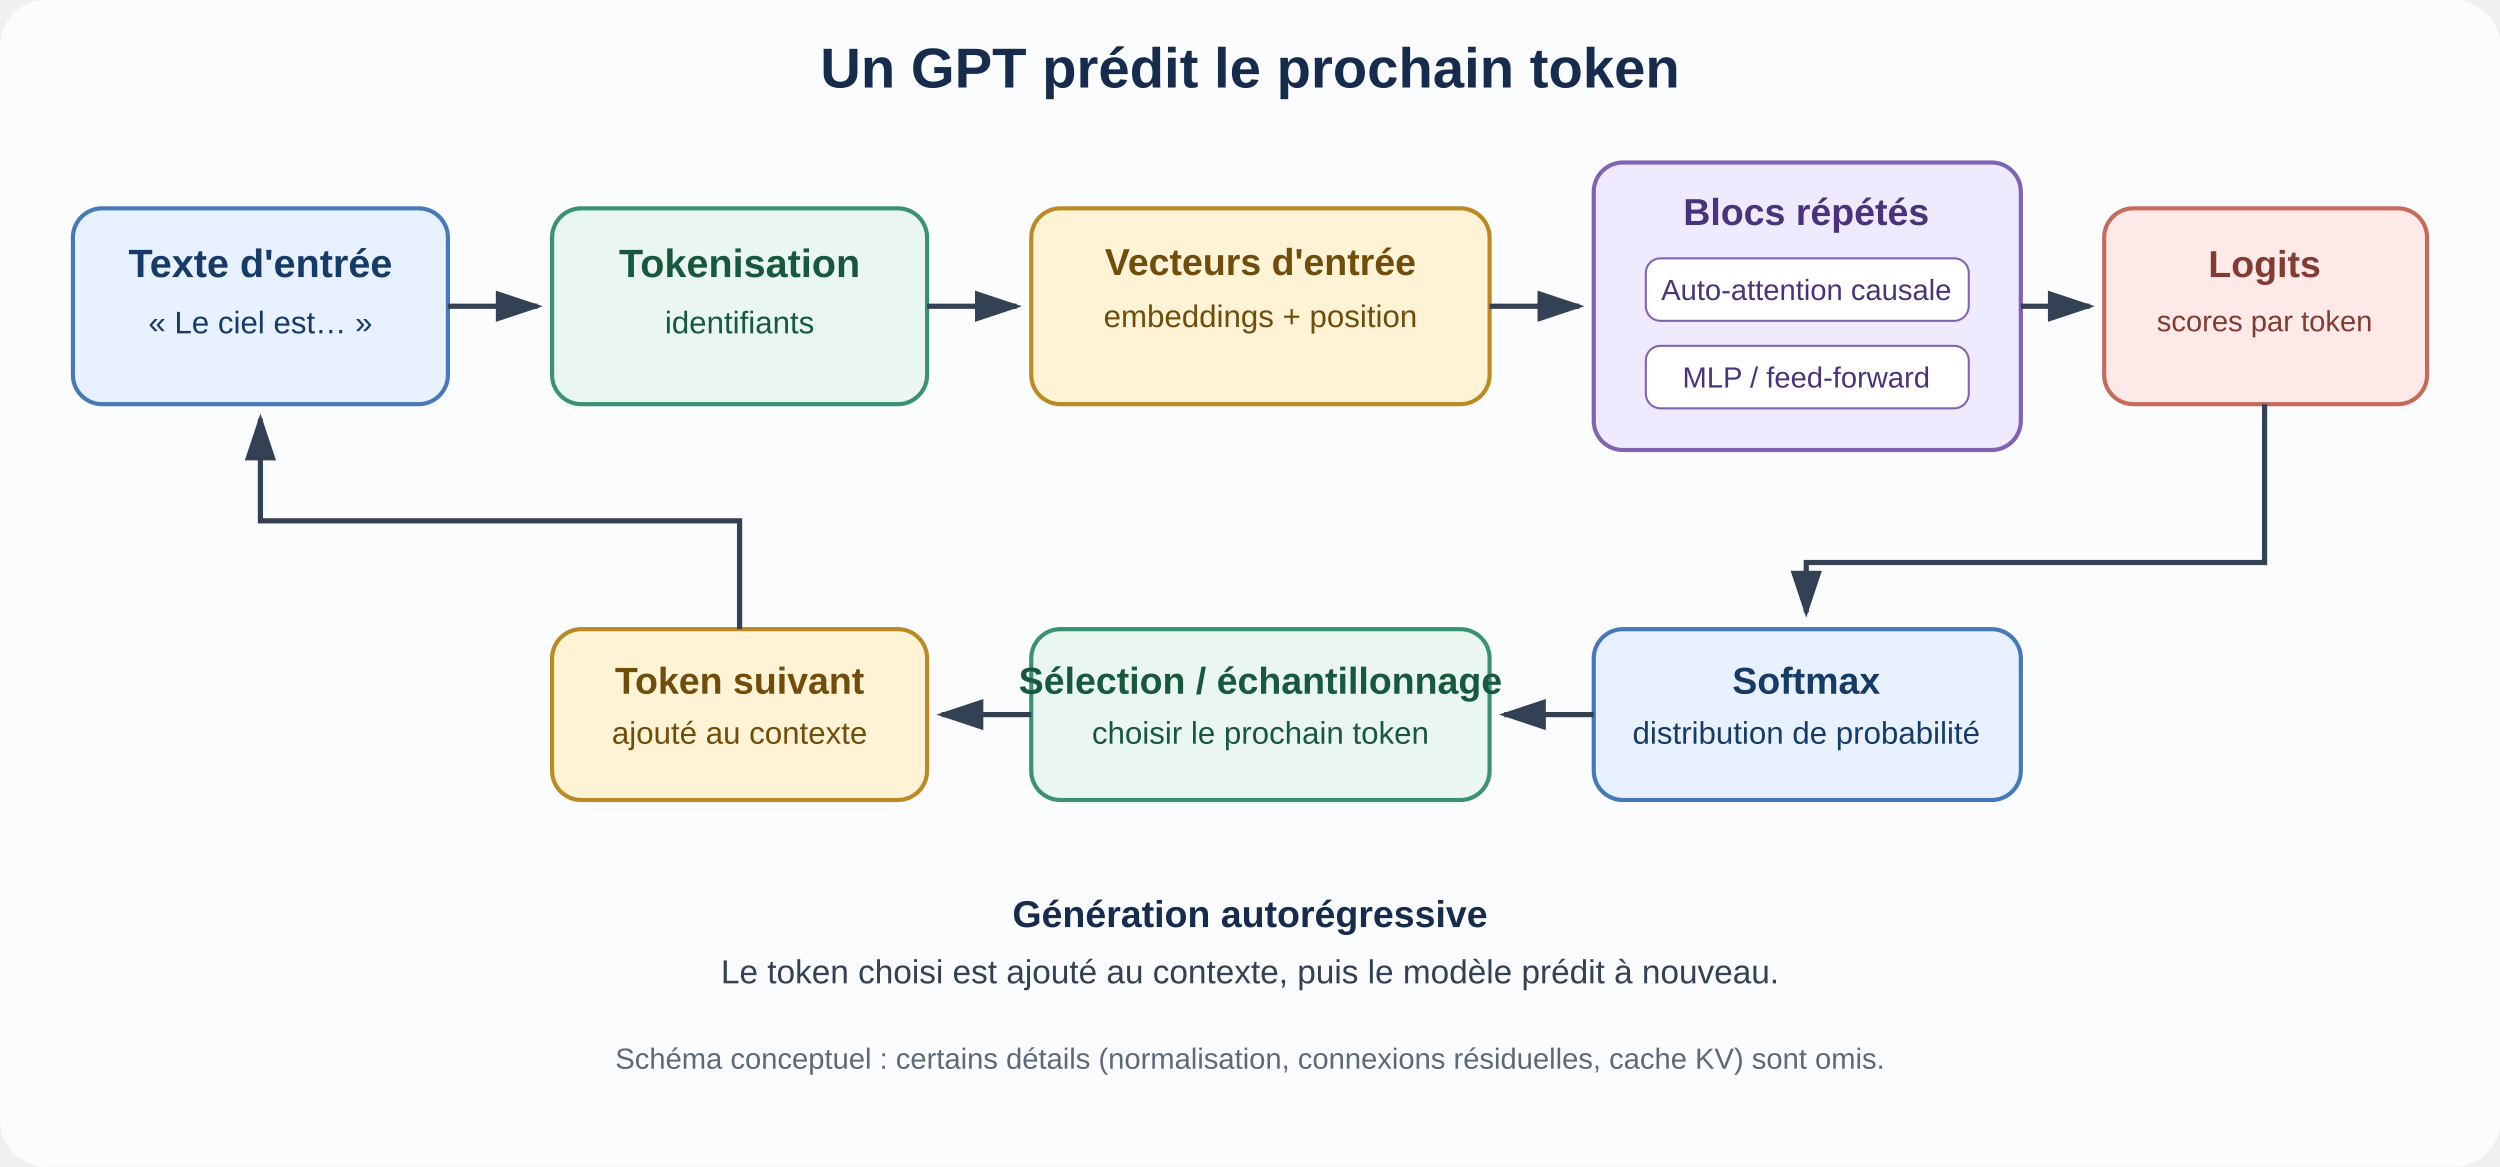
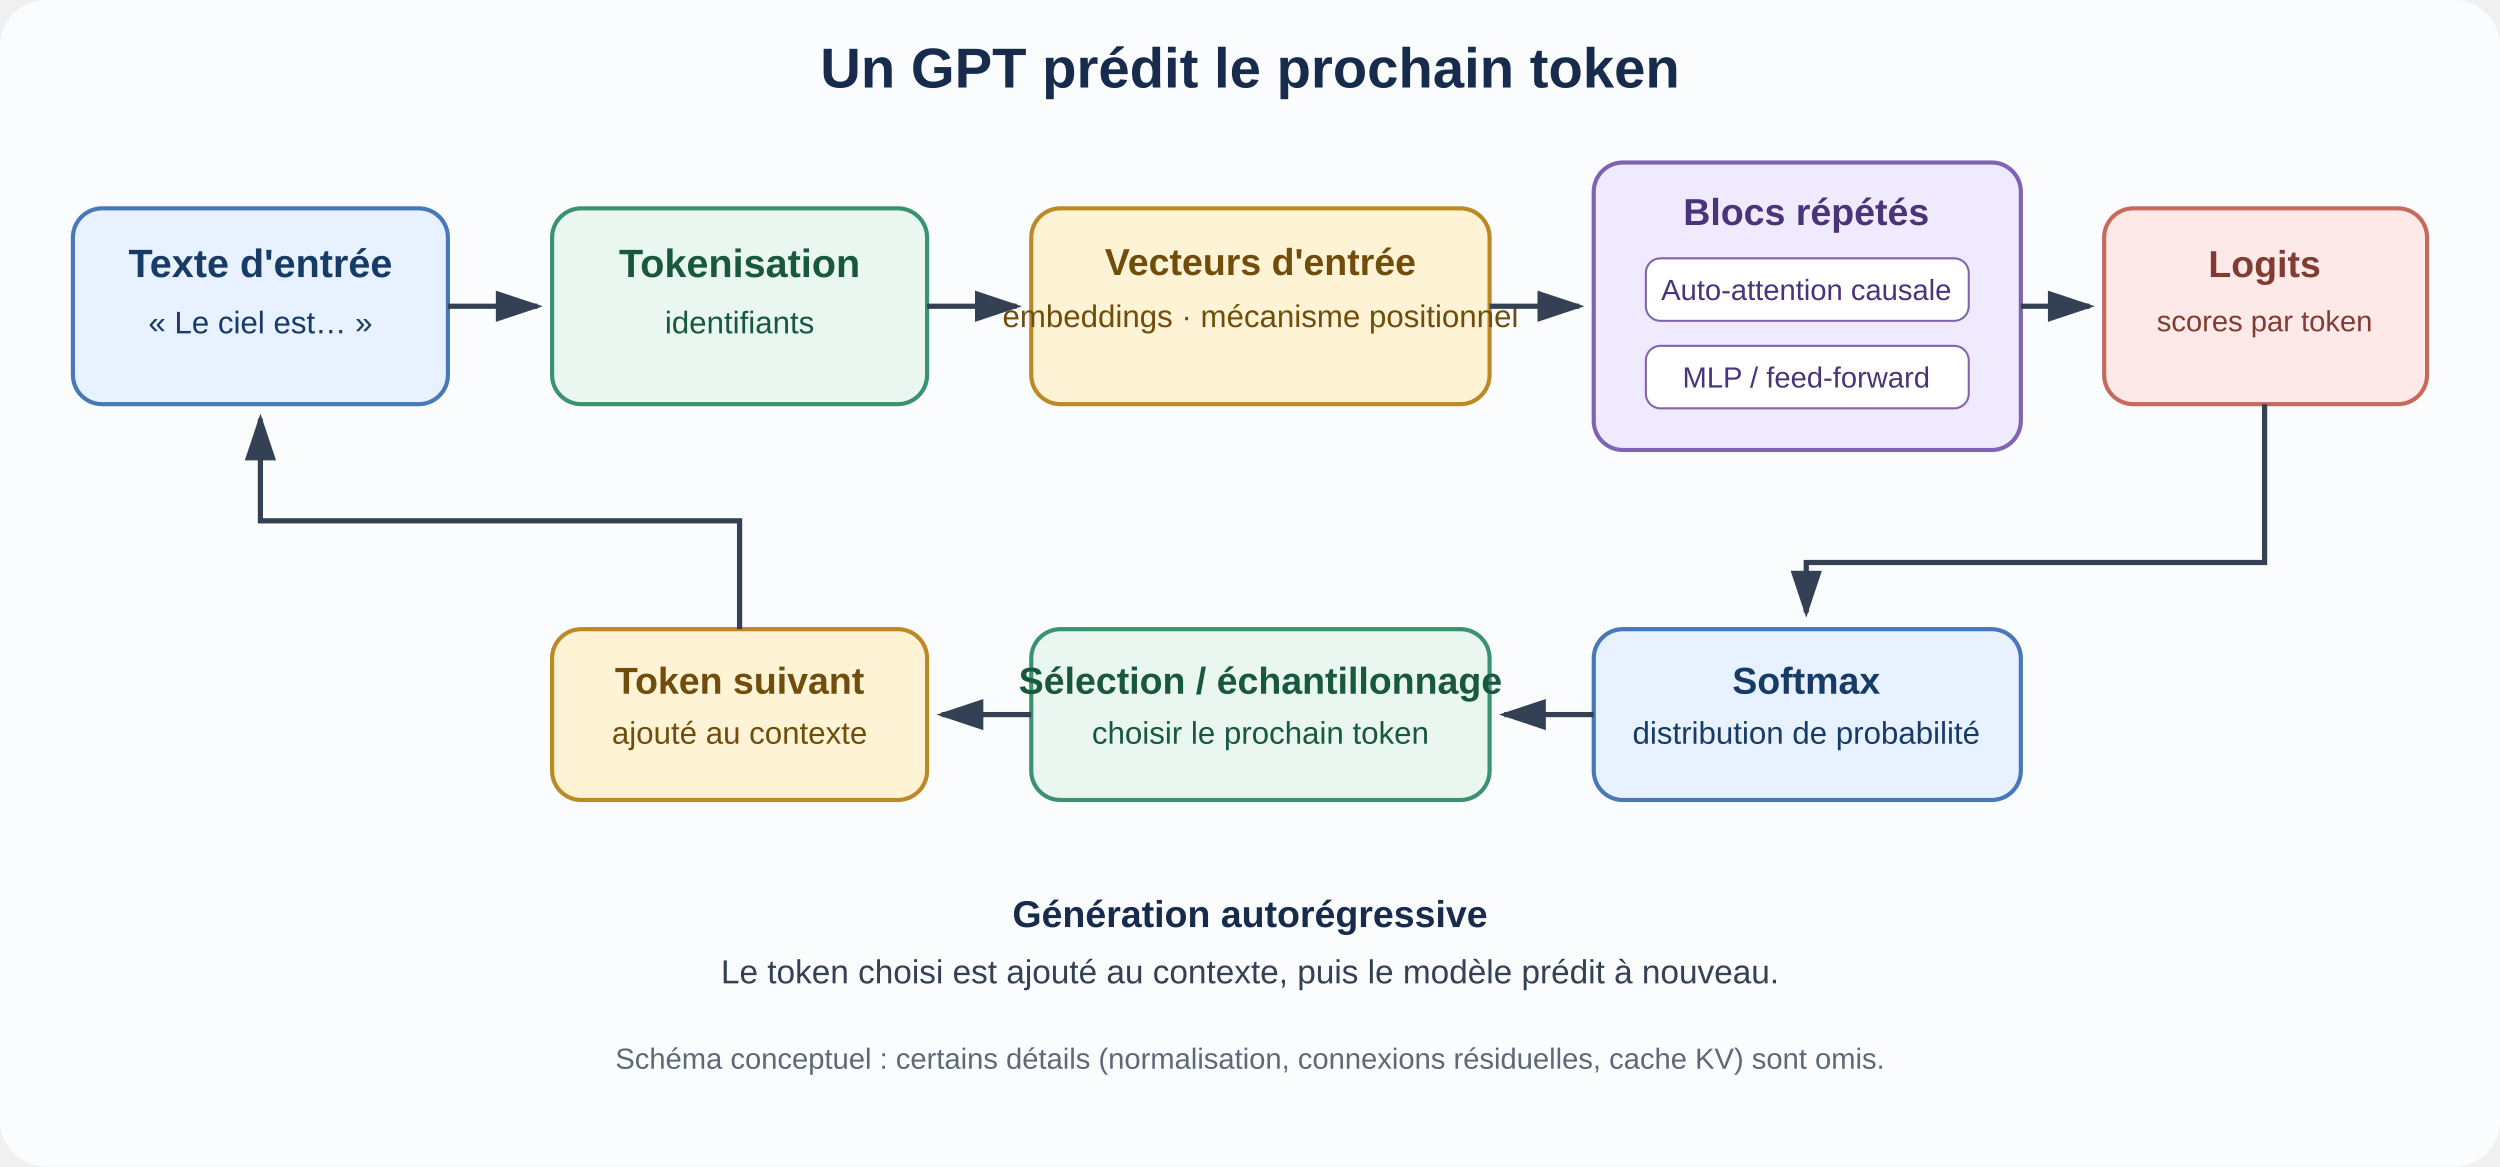
<svg xmlns="http://www.w3.org/2000/svg" width="1200" height="560" viewBox="0 0 1200 560" role="img" aria-labelledby="title desc">
  <defs>
    <marker id="arrow" markerWidth="10" markerHeight="10" refX="8" refY="3" orient="auto">
      <path d="M0,0 L0,6 L9,3 z" fill="#344054" />
    </marker>
  </defs>
  <rect width="1200" height="560" rx="22" fill="#fbfcfe" />
  <text x="600" y="42" text-anchor="middle" font-family="Arial,sans-serif" font-size="27" font-weight="700" fill="#172b4d">Un GPT prédit le prochain token</text>
  <g font-family="Arial,sans-serif" text-anchor="middle">
    <rect x="35" y="100" width="180" height="94" rx="14" fill="#e8f1ff" stroke="#4778b8" stroke-width="2" />
    <text x="125" y="133" font-size="19" font-weight="700" fill="#173b67">Texte d'entrée</text>
    <text x="125" y="160" font-size="15" fill="#173b67">« Le ciel est… »</text>
    <rect x="265" y="100" width="180" height="94" rx="14" fill="#e9f7f0" stroke="#3a9270" stroke-width="2" />
    <text x="355" y="133" font-size="19" font-weight="700" fill="#17583f">Tokenisation</text>
    <text x="355" y="160" font-size="15" fill="#17583f">identifiants</text>
    <rect x="495" y="100" width="220" height="94" rx="14" fill="#fff3d6" stroke="#bc8a24" stroke-width="2" />
    <text x="605" y="132" font-size="18" font-weight="700" fill="#704d0a">Vecteurs d'entrée</text>
-     <text x="605" y="157" font-size="15" fill="#704d0a">embeddings + position</text>
+     <text x="605" y="157" font-size="15" fill="#704d0a">embeddings · mécanisme positionnel</text>
    <rect x="765" y="78" width="205" height="138" rx="14" fill="#f0eaff" stroke="#8063b3" stroke-width="2" />
    <text x="867" y="108" font-size="18" font-weight="700" fill="#4b337b">Blocs répétés</text>
    <rect x="790" y="124" width="155" height="30" rx="7" fill="#fff" stroke="#8063b3" />
    <text x="867" y="144" font-size="14" fill="#4b337b">Auto-attention causale</text>
    <rect x="790" y="166" width="155" height="30" rx="7" fill="#fff" stroke="#8063b3" />
    <text x="867" y="186" font-size="14" fill="#4b337b">MLP / feed-forward</text>
    <rect x="1010" y="100" width="155" height="94" rx="14" fill="#fde9e7" stroke="#c66a5c" stroke-width="2" />
    <text x="1087" y="133" font-size="18" font-weight="700" fill="#813b32">Logits</text>
    <text x="1087" y="159" font-size="14" fill="#813b32">scores par token</text>
    <g stroke="#344054" stroke-width="2.5" fill="none" marker-end="url(#arrow)">
      <path d="M215 147 H258" />
      <path d="M445 147 H488" />
      <path d="M715 147 H758" />
      <path d="M970 147 H1003" />
    </g>
    <rect x="765" y="302" width="205" height="82" rx="14" fill="#e8f1ff" stroke="#4778b8" stroke-width="2" />
    <text x="867" y="333" font-size="18" font-weight="700" fill="#173b67">Softmax</text>
    <text x="867" y="357" font-size="15" fill="#173b67">distribution de probabilité</text>
    <rect x="495" y="302" width="220" height="82" rx="14" fill="#e9f7f0" stroke="#3a9270" stroke-width="2" />
    <text x="605" y="333" font-size="18" font-weight="700" fill="#17583f">Sélection / échantillonnage</text>
    <text x="605" y="357" font-size="15" fill="#17583f">choisir le prochain token</text>
    <path d="M1087 194 V270 H867 V294" stroke="#344054" stroke-width="2.5" fill="none" marker-end="url(#arrow)" />
    <path d="M765 343 H722" stroke="#344054" stroke-width="2.5" fill="none" marker-end="url(#arrow)" />
    <rect x="265" y="302" width="180" height="82" rx="14" fill="#fff3d6" stroke="#bc8a24" stroke-width="2" />
    <text x="355" y="333" font-size="18" font-weight="700" fill="#704d0a">Token suivant</text>
    <text x="355" y="357" font-size="15" fill="#704d0a">ajouté au contexte</text>
    <path d="M495 343 H452" stroke="#344054" stroke-width="2.5" fill="none" marker-end="url(#arrow)" />
    <path d="M355 302 V250 H125 V201" stroke="#344054" stroke-width="2.5" fill="none" marker-end="url(#arrow)" />
    <text x="600" y="445" font-size="18" font-weight="700" fill="#172b4d">Génération autorégressive</text>
    <text x="600" y="472" font-size="16" fill="#344054">Le token choisi est ajouté au contexte, puis le modèle prédit à nouveau.</text>
    <text x="600" y="513" font-size="14" fill="#5d6878">Schéma conceptuel : certains détails (normalisation, connexions résiduelles, cache KV) sont omis.</text>
  </g>
</svg>
